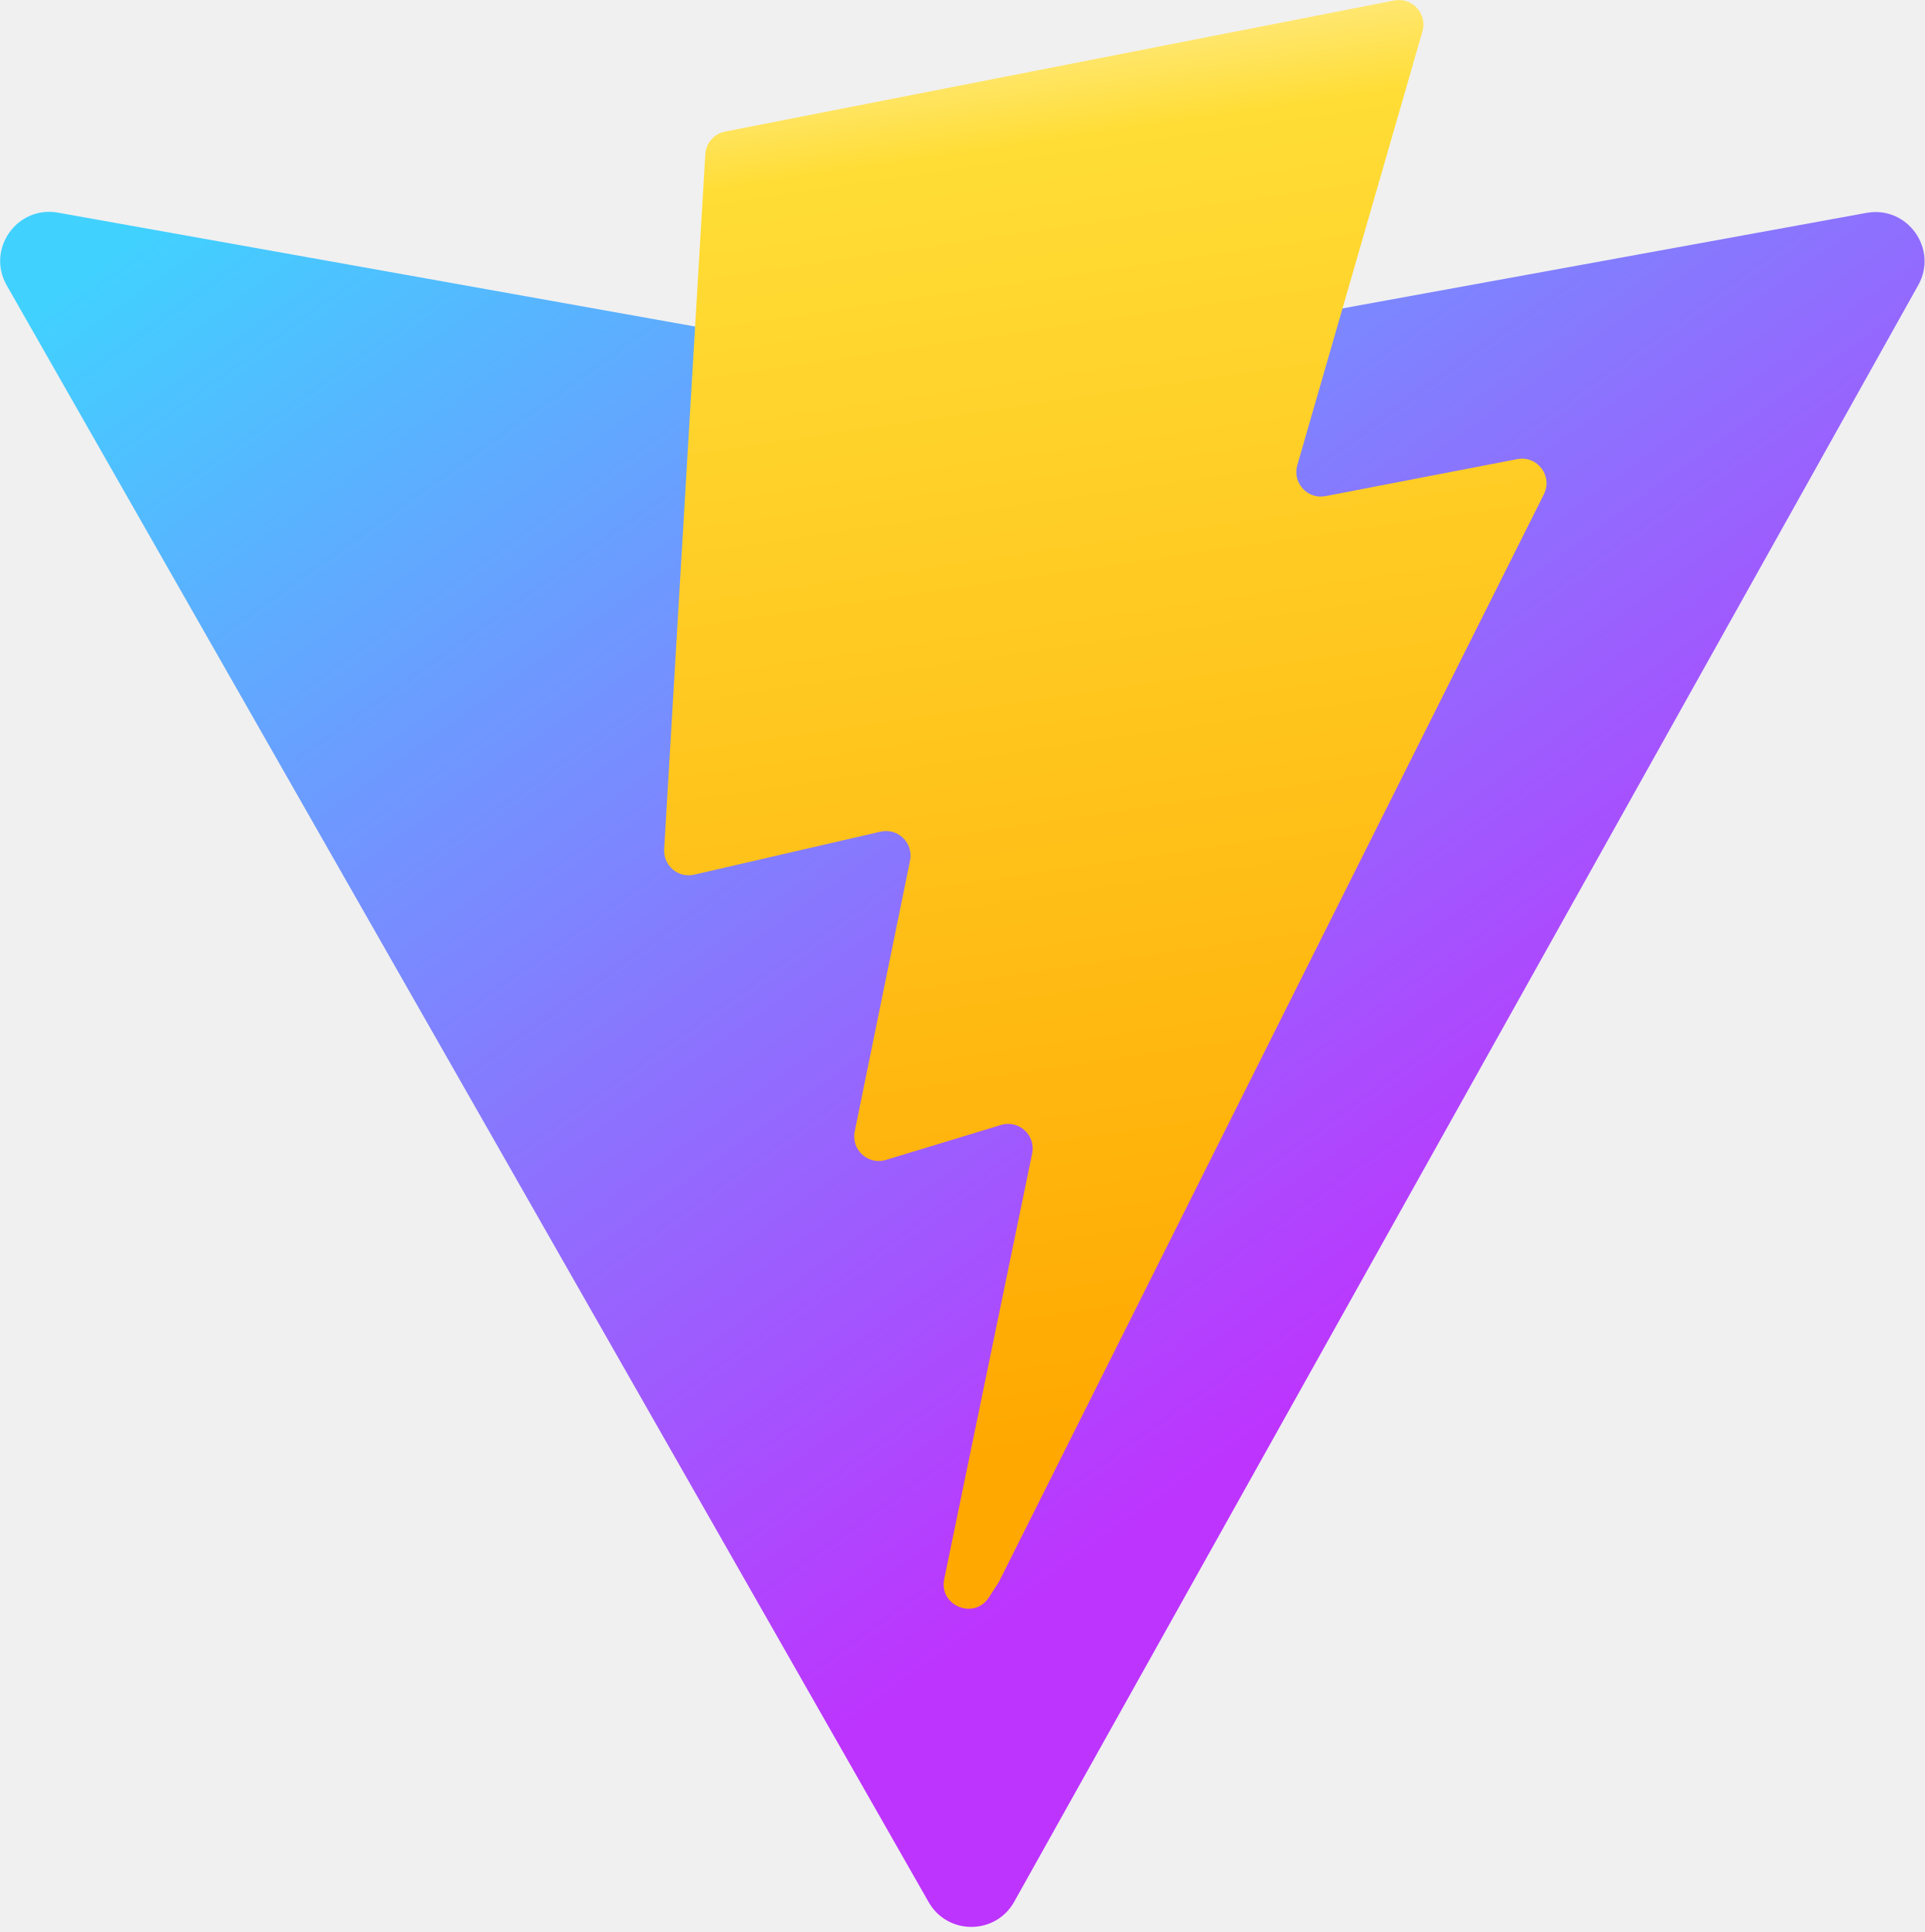
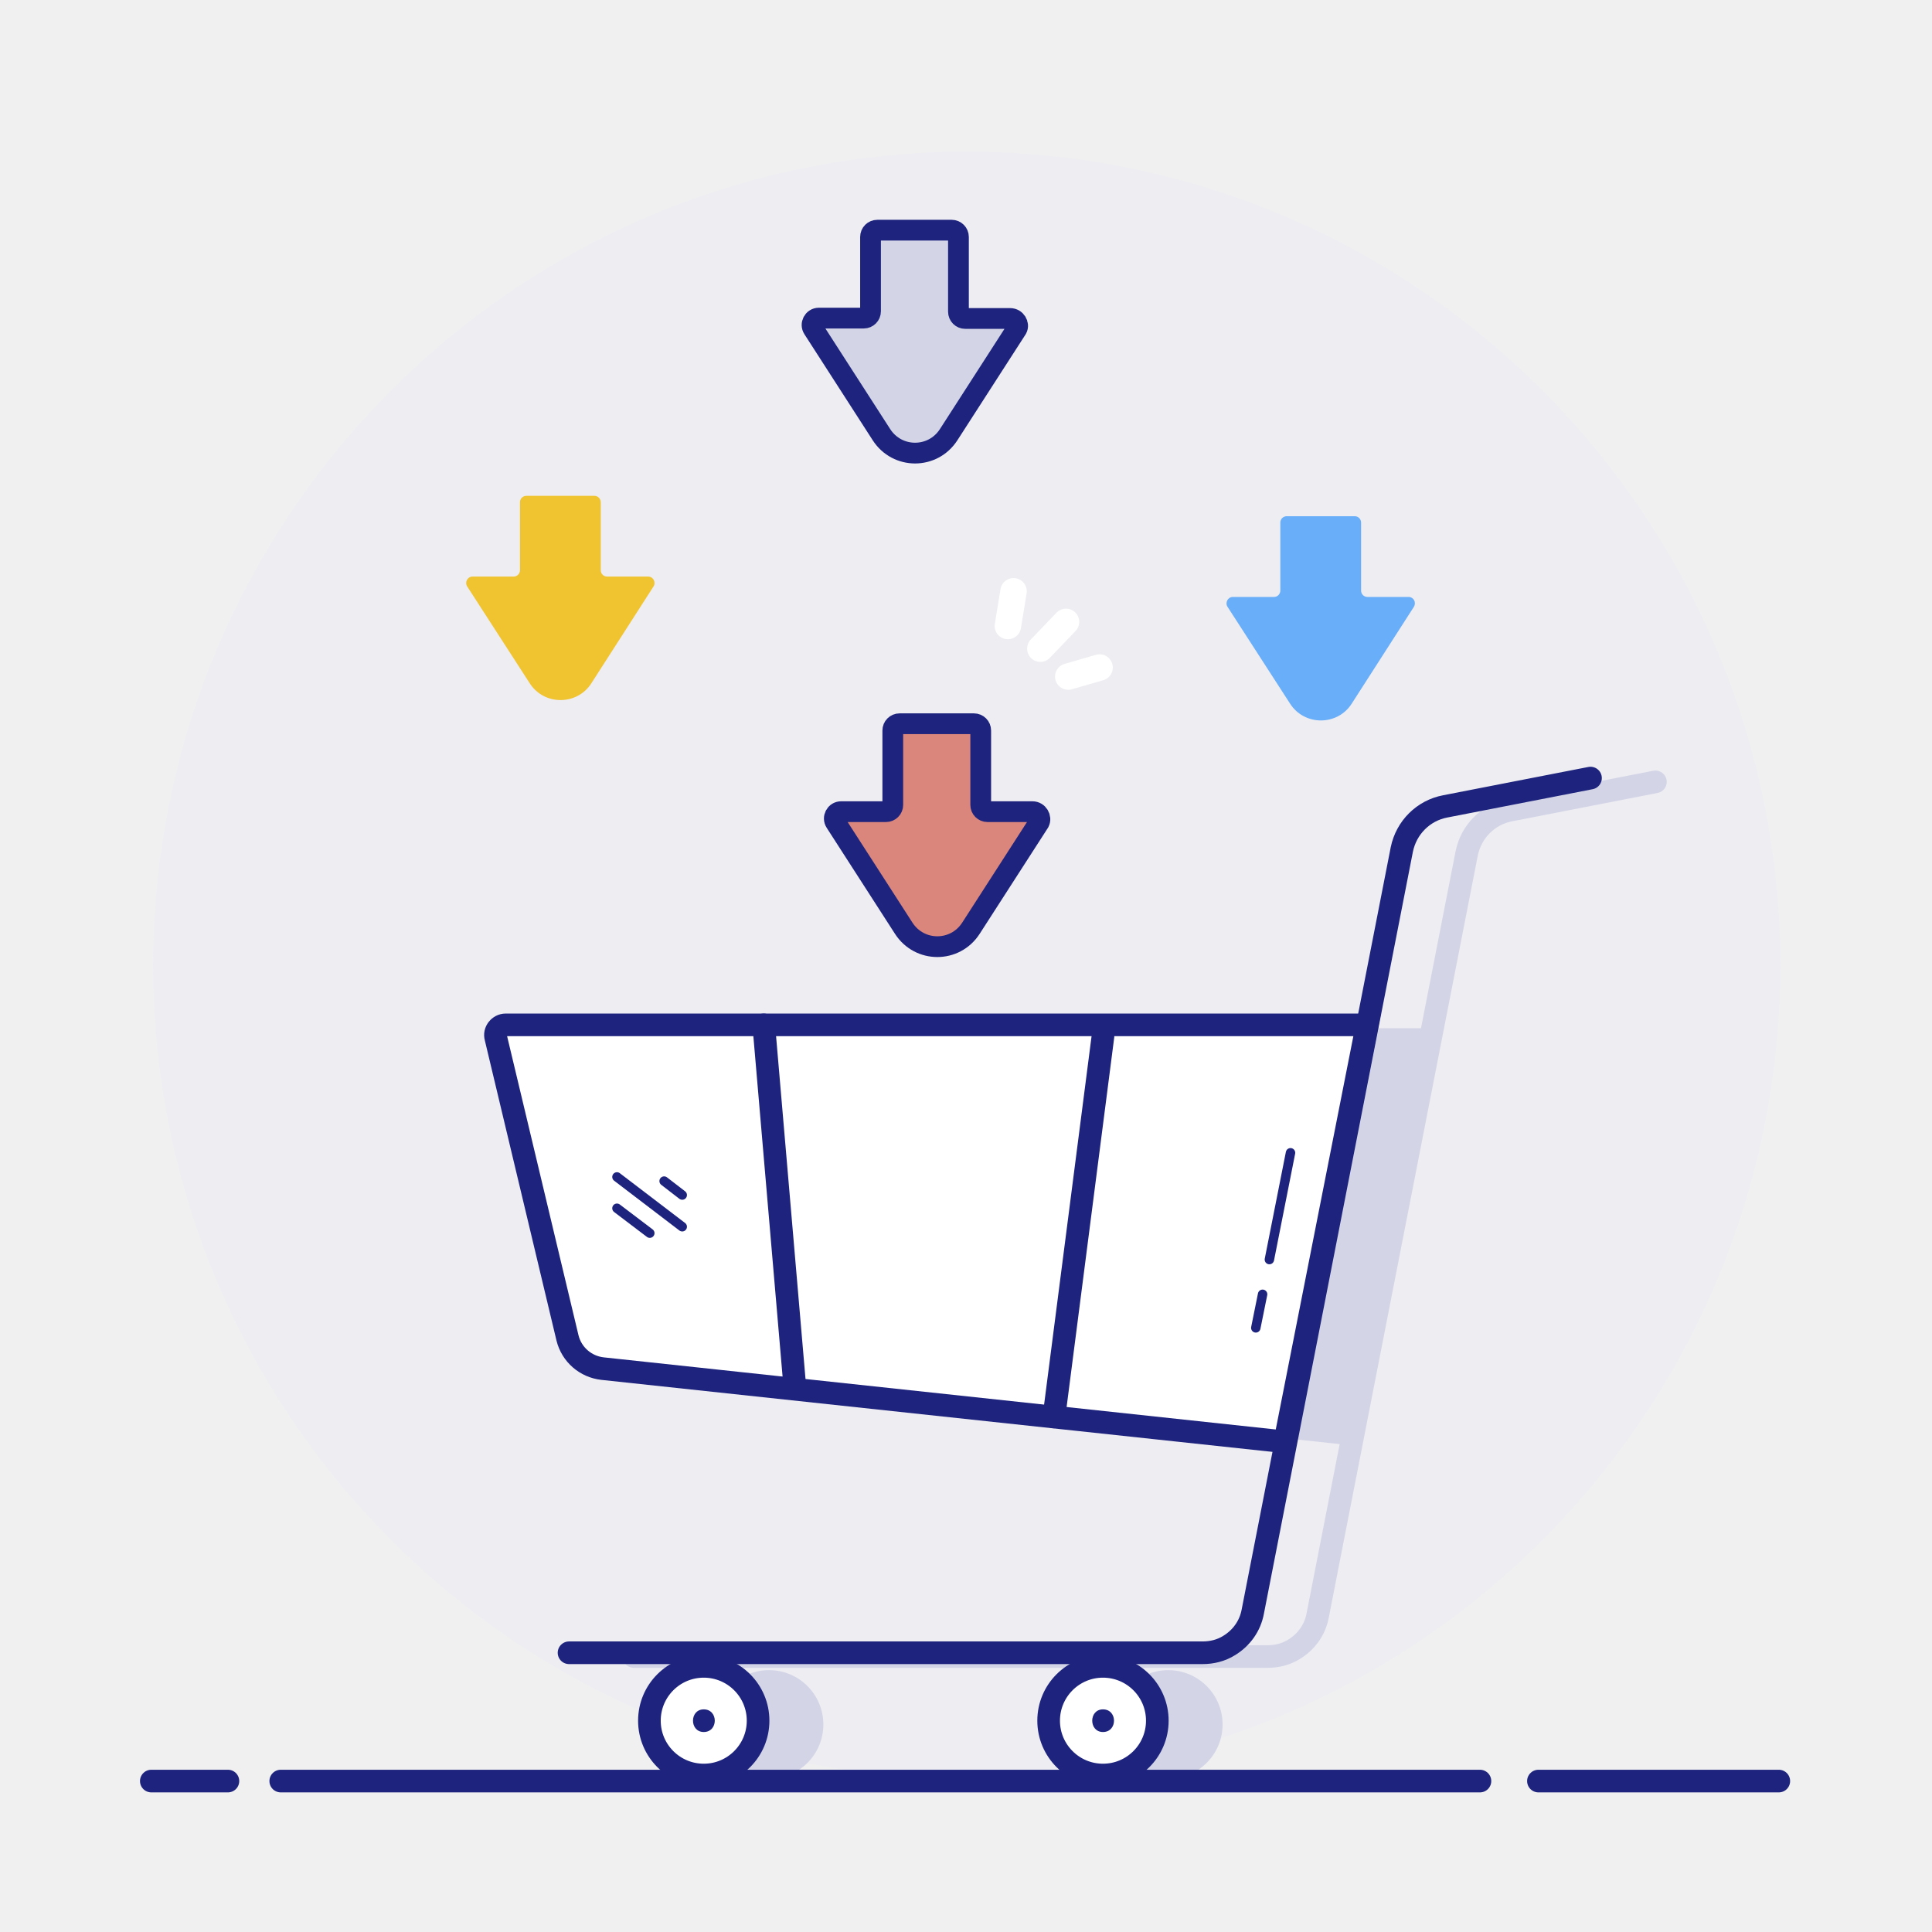
- <svg xmlns="http://www.w3.org/2000/svg" aria-hidden="true" role="img" class="iconify iconify--logos" width="31.88" height="32" preserveAspectRatio="xMidYMid meet" viewBox="0 0 256 257">
-   <defs>
-     <linearGradient id="IconifyId1813088fe1fbc01fb466" x1="-.828%" x2="57.636%" y1="7.652%" y2="78.411%">
-       <stop offset="0%" stop-color="#41D1FF" />
-       <stop offset="100%" stop-color="#BD34FE" />
-     </linearGradient>
-     <linearGradient id="IconifyId1813088fe1fbc01fb467" x1="43.376%" x2="50.316%" y1="2.242%" y2="89.03%">
-       <stop offset="0%" stop-color="#FFEA83" />
-       <stop offset="8.333%" stop-color="#FFDD35" />
-       <stop offset="100%" stop-color="#FFA800" />
-     </linearGradient>
-   </defs>
-   <path fill="url(#IconifyId1813088fe1fbc01fb466)" d="M255.153 37.938L134.897 252.976c-2.483 4.44-8.862 4.466-11.382.048L.875 37.958c-2.746-4.814 1.371-10.646 6.827-9.67l120.385 21.517a6.537 6.537 0 0 0 2.322-.004l117.867-21.483c5.438-.991 9.574 4.796 6.877 9.62Z" />
-   <path fill="url(#IconifyId1813088fe1fbc01fb467)" d="M185.432.063L96.44 17.501a3.268 3.268 0 0 0-2.634 3.014l-5.474 92.456a3.268 3.268 0 0 0 3.997 3.378l24.777-5.718c2.318-.535 4.413 1.507 3.936 3.838l-7.361 36.047c-.495 2.426 1.782 4.5 4.151 3.78l15.304-4.649c2.372-.72 4.652 1.36 4.15 3.788l-11.698 56.621c-.732 3.542 3.979 5.473 5.943 2.437l1.313-2.028l72.516-144.72c1.215-2.423-.88-5.186-3.54-4.672l-25.505 4.922c-2.396.462-4.435-1.77-3.759-4.114l16.646-57.705c.677-2.35-1.37-4.583-3.769-4.113Z" />
+ <svg xmlns="http://www.w3.org/2000/svg" id="Layer_1" style="enable-background:new 0 0 512 512;" version="1.1" viewBox="0 0 512 512" xml:space="preserve">
+   <style type="text/css">
+ 	.st0{fill:#EEEDF2;}
+ 	.st1{fill:#D3D5E7;}
+ 	.st2{fill:#FFFFFF;stroke:#1E247E;stroke-width:6;stroke-linecap:round;stroke-miterlimit:10;}
+ 	.st3{fill:#DA867D;stroke:#1E247E;stroke-width:6;stroke-linecap:round;stroke-miterlimit:10;}
+ 	.st4{fill:none;stroke:#1E247E;stroke-width:3;stroke-linecap:round;stroke-miterlimit:10;}
+ 	.st5{fill:none;stroke:#1E247E;stroke-width:2.5;stroke-linecap:round;stroke-miterlimit:10;}
+ 	.st6{fill:#F0C330;stroke:#1E247E;stroke-width:6;stroke-linecap:round;stroke-miterlimit:10;}
+ 	.st7{fill:none;stroke:#1E247E;stroke-width:2;stroke-linecap:round;stroke-miterlimit:10;}
+ 	.st8{fill:#DBE7FE;stroke:#1E247E;stroke-width:6;stroke-linecap:round;stroke-miterlimit:10;}
+ 	.st9{fill:none;stroke:#1E247E;stroke-width:6;stroke-linecap:round;stroke-miterlimit:10;}
+ 	.st10{fill:#1E247E;stroke:#1E247E;stroke-width:4;stroke-linecap:round;stroke-miterlimit:10;}
+ 	.st11{fill:none;stroke:#FFFFFF;stroke-width:7;stroke-linecap:round;stroke-miterlimit:10;}
+ 	.st12{fill:#FFFFFF;stroke:#1E247E;stroke-width:6;stroke-linecap:round;stroke-linejoin:round;stroke-miterlimit:10;}
+ 	.st13{fill:#69ADF7;stroke:#1E247E;stroke-width:2.5;stroke-linecap:round;stroke-miterlimit:10;}
+ 	.st14{fill:none;stroke:#1E247E;stroke-width:3;stroke-linecap:round;stroke-linejoin:round;stroke-miterlimit:10;}
+ 	.st15{fill:#FFFFFF;}
+ 	.st16{fill:#F0C330;stroke:#1E247E;stroke-width:6;stroke-miterlimit:10;}
+ 	.st17{fill:#DA867D;stroke:#1E247E;stroke-width:6;stroke-miterlimit:10;}
+ 	.st18{fill:none;stroke:#1E247E;stroke-width:5;stroke-linecap:round;stroke-miterlimit:10;}
+ 	.st19{fill:none;stroke:#D3D5E7;stroke-width:6;stroke-linecap:round;stroke-miterlimit:10;}
+ 	.st20{fill:none;stroke:#D2D4E6;stroke-width:6;stroke-linecap:round;stroke-miterlimit:10;}
+ 	.st21{fill:#EFC230;stroke:#D3D5E7;stroke-width:6;stroke-linecap:round;stroke-miterlimit:10;}
+ 	.st22{fill:#FFFFFF;stroke:#1E247E;stroke-width:6;stroke-miterlimit:10;}
+ 	.st23{fill:none;stroke:#1E247E;stroke-width:4;stroke-linecap:round;stroke-miterlimit:10;}
+ 	.st24{fill:#EFC230;stroke:#1E247E;stroke-width:6;stroke-linecap:round;stroke-miterlimit:10;}
+ 	.st25{fill:#69AEF8;stroke:#1E247E;stroke-width:6;stroke-miterlimit:10;}
+ 	.st26{fill:#FFFFFF;stroke:#1E247E;stroke-width:5;stroke-linecap:round;stroke-miterlimit:10;}
+ 	.st27{fill:#1E247E;}
+ 	.st28{fill:#F0C330;}
+ 	.st29{fill:#DA867D;stroke:#1E247E;stroke-width:5.5;stroke-linecap:round;stroke-miterlimit:10;}
+ 	.st30{fill:#D3D5E7;stroke:#1E247E;stroke-width:5.5;stroke-linecap:round;stroke-miterlimit:10;}
+ 	.st31{fill:#69AEF8;}
+ 	.st32{fill:#D3D5E7;stroke:#1E247E;stroke-width:6;stroke-linejoin:round;stroke-miterlimit:10;}
+ 	.st33{fill:#FCF5F2;stroke:#1E247E;stroke-width:6;stroke-linejoin:round;stroke-miterlimit:10;}
+ 	.st34{fill:#DA867D;stroke:#1E247E;stroke-width:6;stroke-linejoin:round;stroke-miterlimit:10;}
+ 	.st35{fill:#DA867D;}
+ 	.st36{fill:#69AEF8;stroke:#1E247E;stroke-width:6;stroke-linecap:round;stroke-linejoin:round;stroke-miterlimit:10;}
+ 	.st37{fill:#1E247E;stroke:#1E247E;stroke-width:6;stroke-linecap:round;stroke-linejoin:round;stroke-miterlimit:10;}
+ 	.st38{fill:#DBE7FE;stroke:#1E247E;stroke-width:6;stroke-linejoin:round;stroke-miterlimit:10;}
+ 	.st39{fill:#F0C330;stroke:#1E247E;stroke-width:6;stroke-linejoin:round;stroke-miterlimit:10;}
+ 	.st40{fill:none;stroke:#FFFFFF;stroke-width:6;stroke-linecap:round;stroke-linejoin:round;stroke-miterlimit:10;}
+ 	.st41{fill:none;stroke:#1E247E;stroke-width:6;stroke-linecap:round;stroke-linejoin:round;stroke-miterlimit:10;}
+ </style>
+   <g>
+     <g id="Online_shopping">
+       <circle class="st0" cx="256.2" cy="255.8" id="Background_15_" r="215.6" />
+       <g id="Cart">
+         <g id="Shadow_39_">
+           <path class="st1" d="M151.3,272.5h228.3L357.8,383l-180.8-19.4c-4.5-0.5-8.2-3.7-9.3-8.1L148.6,276       C148.2,274.2,149.5,272.5,151.3,272.5z" id="Basket_shadow_1_" />
+           <path class="st19" d="M438.7,207.2l-38.5,7.5c-5.8,1.1-10.3,5.6-11.5,11.4l-39.5,202c-0.7,3.8-3,7-6.3,9l0,0       c-2.1,1.3-4.5,1.9-7,1.9H168" id="Frame_shadow" />
+           <circle class="st1" cx="203.8" cy="457" id="Left_wheel" r="14.4" />
+           <circle class="st1" cx="309.6" cy="457" id="Right_wheel" r="14.4" />
+         </g>
+         <path class="st9" d="M421.5,206.2l-38.5,7.5c-5.8,1.1-10.3,5.6-11.5,11.4l-39.5,202c-0.7,3.8-3,7-6.3,9l0,0      c-2.1,1.3-4.5,1.9-7,1.9H150.8" id="Frame" />
+         <g id="Wheels">
+           <g id="Right_36_">
+             <circle class="st2" cx="292.3" cy="456" r="14.4" />
+             <g id="Inner_part_1_">
+               <g>
+                 <path class="st27" d="M292.3,459c3.9,0,3.9-6,0-6C288.5,453,288.5,459,292.3,459L292.3,459z" />
+               </g>
+             </g>
+           </g>
+           <g id="Left_37_">
+             <circle class="st2" cx="186.5" cy="456" id="Outer_part" r="14.4" />
+             <g id="Inner_part">
+               <g>
+                 <path class="st27" d="M186.5,459c3.9,0,3.9-6,0-6C182.7,453,182.7,459,186.5,459L186.5,459z" />
+               </g>
+             </g>
+           </g>
+         </g>
+         <g id="Basket_1_">
+           <path class="st2" d="M134,271.6h228.3l-21.8,110.5l-180.8-19.4c-4.5-0.5-8.2-3.7-9.3-8.1L131.4,275       C130.9,273.3,132.3,271.6,134,271.6z" />
+           <line class="st9" x1="202.4" x2="210.6" y1="271.6" y2="367.1" />
+           <line class="st9" x1="292.3" x2="279.3" y1="274.6" y2="375.5" />
+           <g>
+             <line class="st5" x1="163.5" x2="180.8" y1="311.9" y2="325.1" />
+             <line class="st5" x1="163.5" x2="172.2" y1="320.2" y2="326.8" />
+             <line class="st5" x1="176" x2="180.8" y1="313" y2="316.7" />
+           </g>
+           <g>
+             <line class="st5" x1="334.6" x2="332.8" y1="343" y2="351.9" />
+             <line class="st5" x1="342" x2="336.4" y1="305.5" y2="333.8" />
+           </g>
+         </g>
+       </g>
+       <g id="Arrows_3_">
+         <path class="st28" d="M171.8,152.8h-10.9c-0.9,0-1.7-0.7-1.7-1.7v-18c0-0.9-0.7-1.7-1.7-1.7h-18      c-0.9,0-1.7,0.7-1.7,1.7v18c0,0.9-0.7,1.7-1.7,1.7h-10.9c-1.3,0-2.1,1.5-1.4,2.6l16.6,25.7c3.8,5.9,12.5,5.9,16.3,0l16.5-25.7      C173.9,154.3,173.1,152.8,171.8,152.8z" id="Left_36_" />
+         <path class="st29" d="M273.6,215.1h-11.9c-1,0-1.8-0.8-1.8-1.8v-19.7c0-1-0.8-1.8-1.8-1.8h-19.7      c-1,0-1.8,0.8-1.8,1.8v19.7c0,1-0.8,1.8-1.8,1.8h-11.9c-1.4,0-2.3,1.6-1.5,2.8l18.1,28.1c4.2,6.5,13.6,6.5,17.8,0l18.1-28.1      C276,216.7,275.1,215.1,273.6,215.1z" id="Bottom_38_" />
+         <path class="st30" d="M267.7,84.4h-11.9c-1,0-1.8-0.8-1.8-1.8V62.8c0-1-0.8-1.8-1.8-1.8h-19.7      c-1,0-1.8,0.8-1.8,1.8v19.7c0,1-0.8,1.8-1.8,1.8h-11.9c-1.4,0-2.3,1.6-1.5,2.8l18.1,28.1c4.2,6.5,13.6,6.5,17.8,0l18.1-28.1      C270.1,86,269.2,84.4,267.7,84.4z" id="Top_40_" />
+         <path class="st31" d="M373.3,158.2h-10.9c-0.9,0-1.7-0.7-1.7-1.7v-18c0-0.9-0.7-1.7-1.7-1.7h-18      c-0.9,0-1.7,0.7-1.7,1.7v18c0,0.9-0.7,1.7-1.7,1.7h-10.9c-1.3,0-2.1,1.5-1.4,2.6l16.6,25.7c3.8,5.9,12.5,5.9,16.3,0l16.5-25.7      C375.4,159.6,374.6,158.2,373.3,158.2z" id="Right_35_" />
+       </g>
+       <g id="Bottom_line_11_">
+         <line class="st2" id="Right_34_" x1="407.7" x2="471.4" y1="472" y2="472" />
+         <line class="st2" id="Middle_38_" x1="74.4" x2="392.2" y1="472" y2="472" />
+         <line class="st2" id="Left_35_" x1="40.1" x2="60.4" y1="472" y2="472" />
+       </g>
+       <g id="Sparkles_11_">
+         <line class="st11" id="Bottom_37_" x1="291.4" x2="283.1" y1="176.9" y2="179.3" />
+         <line class="st11" id="Middle_37_" x1="282.5" x2="275.7" y1="164.8" y2="171.9" />
+         <line class="st11" id="Top_39_" x1="267.1" x2="268.6" y1="165.9" y2="156.7" />
+       </g>
+     </g>
+   </g>
</svg>
